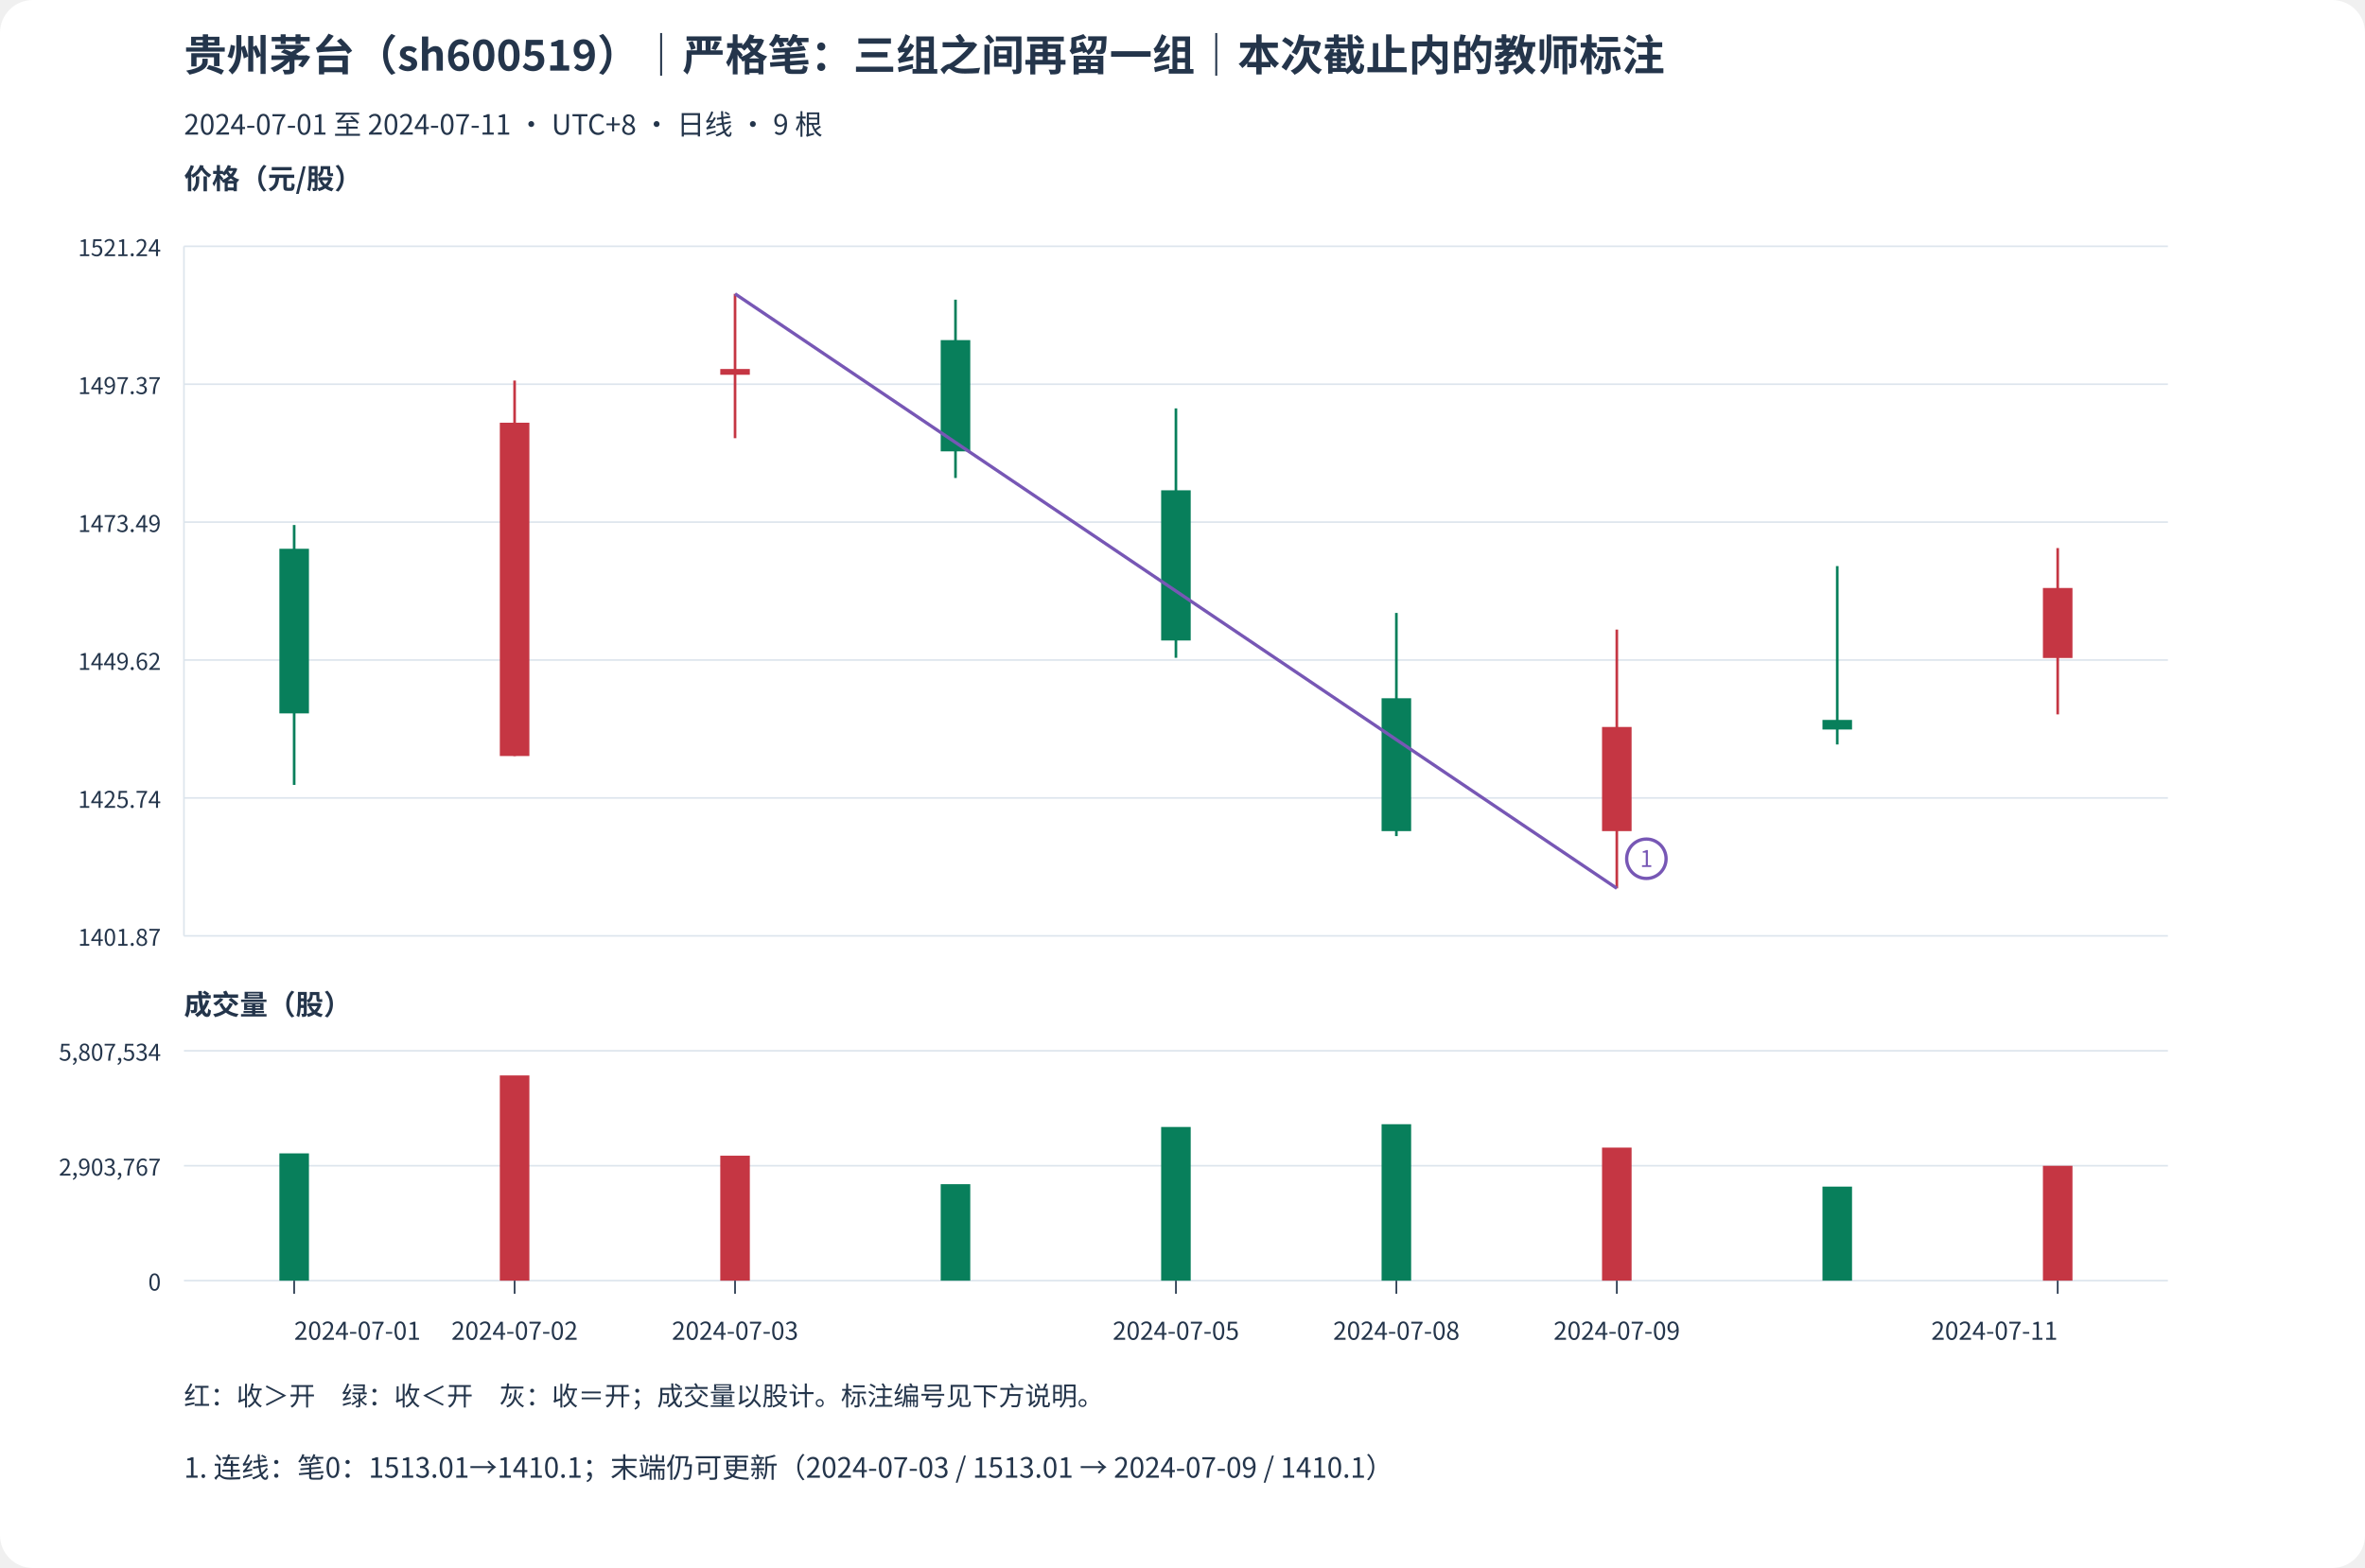
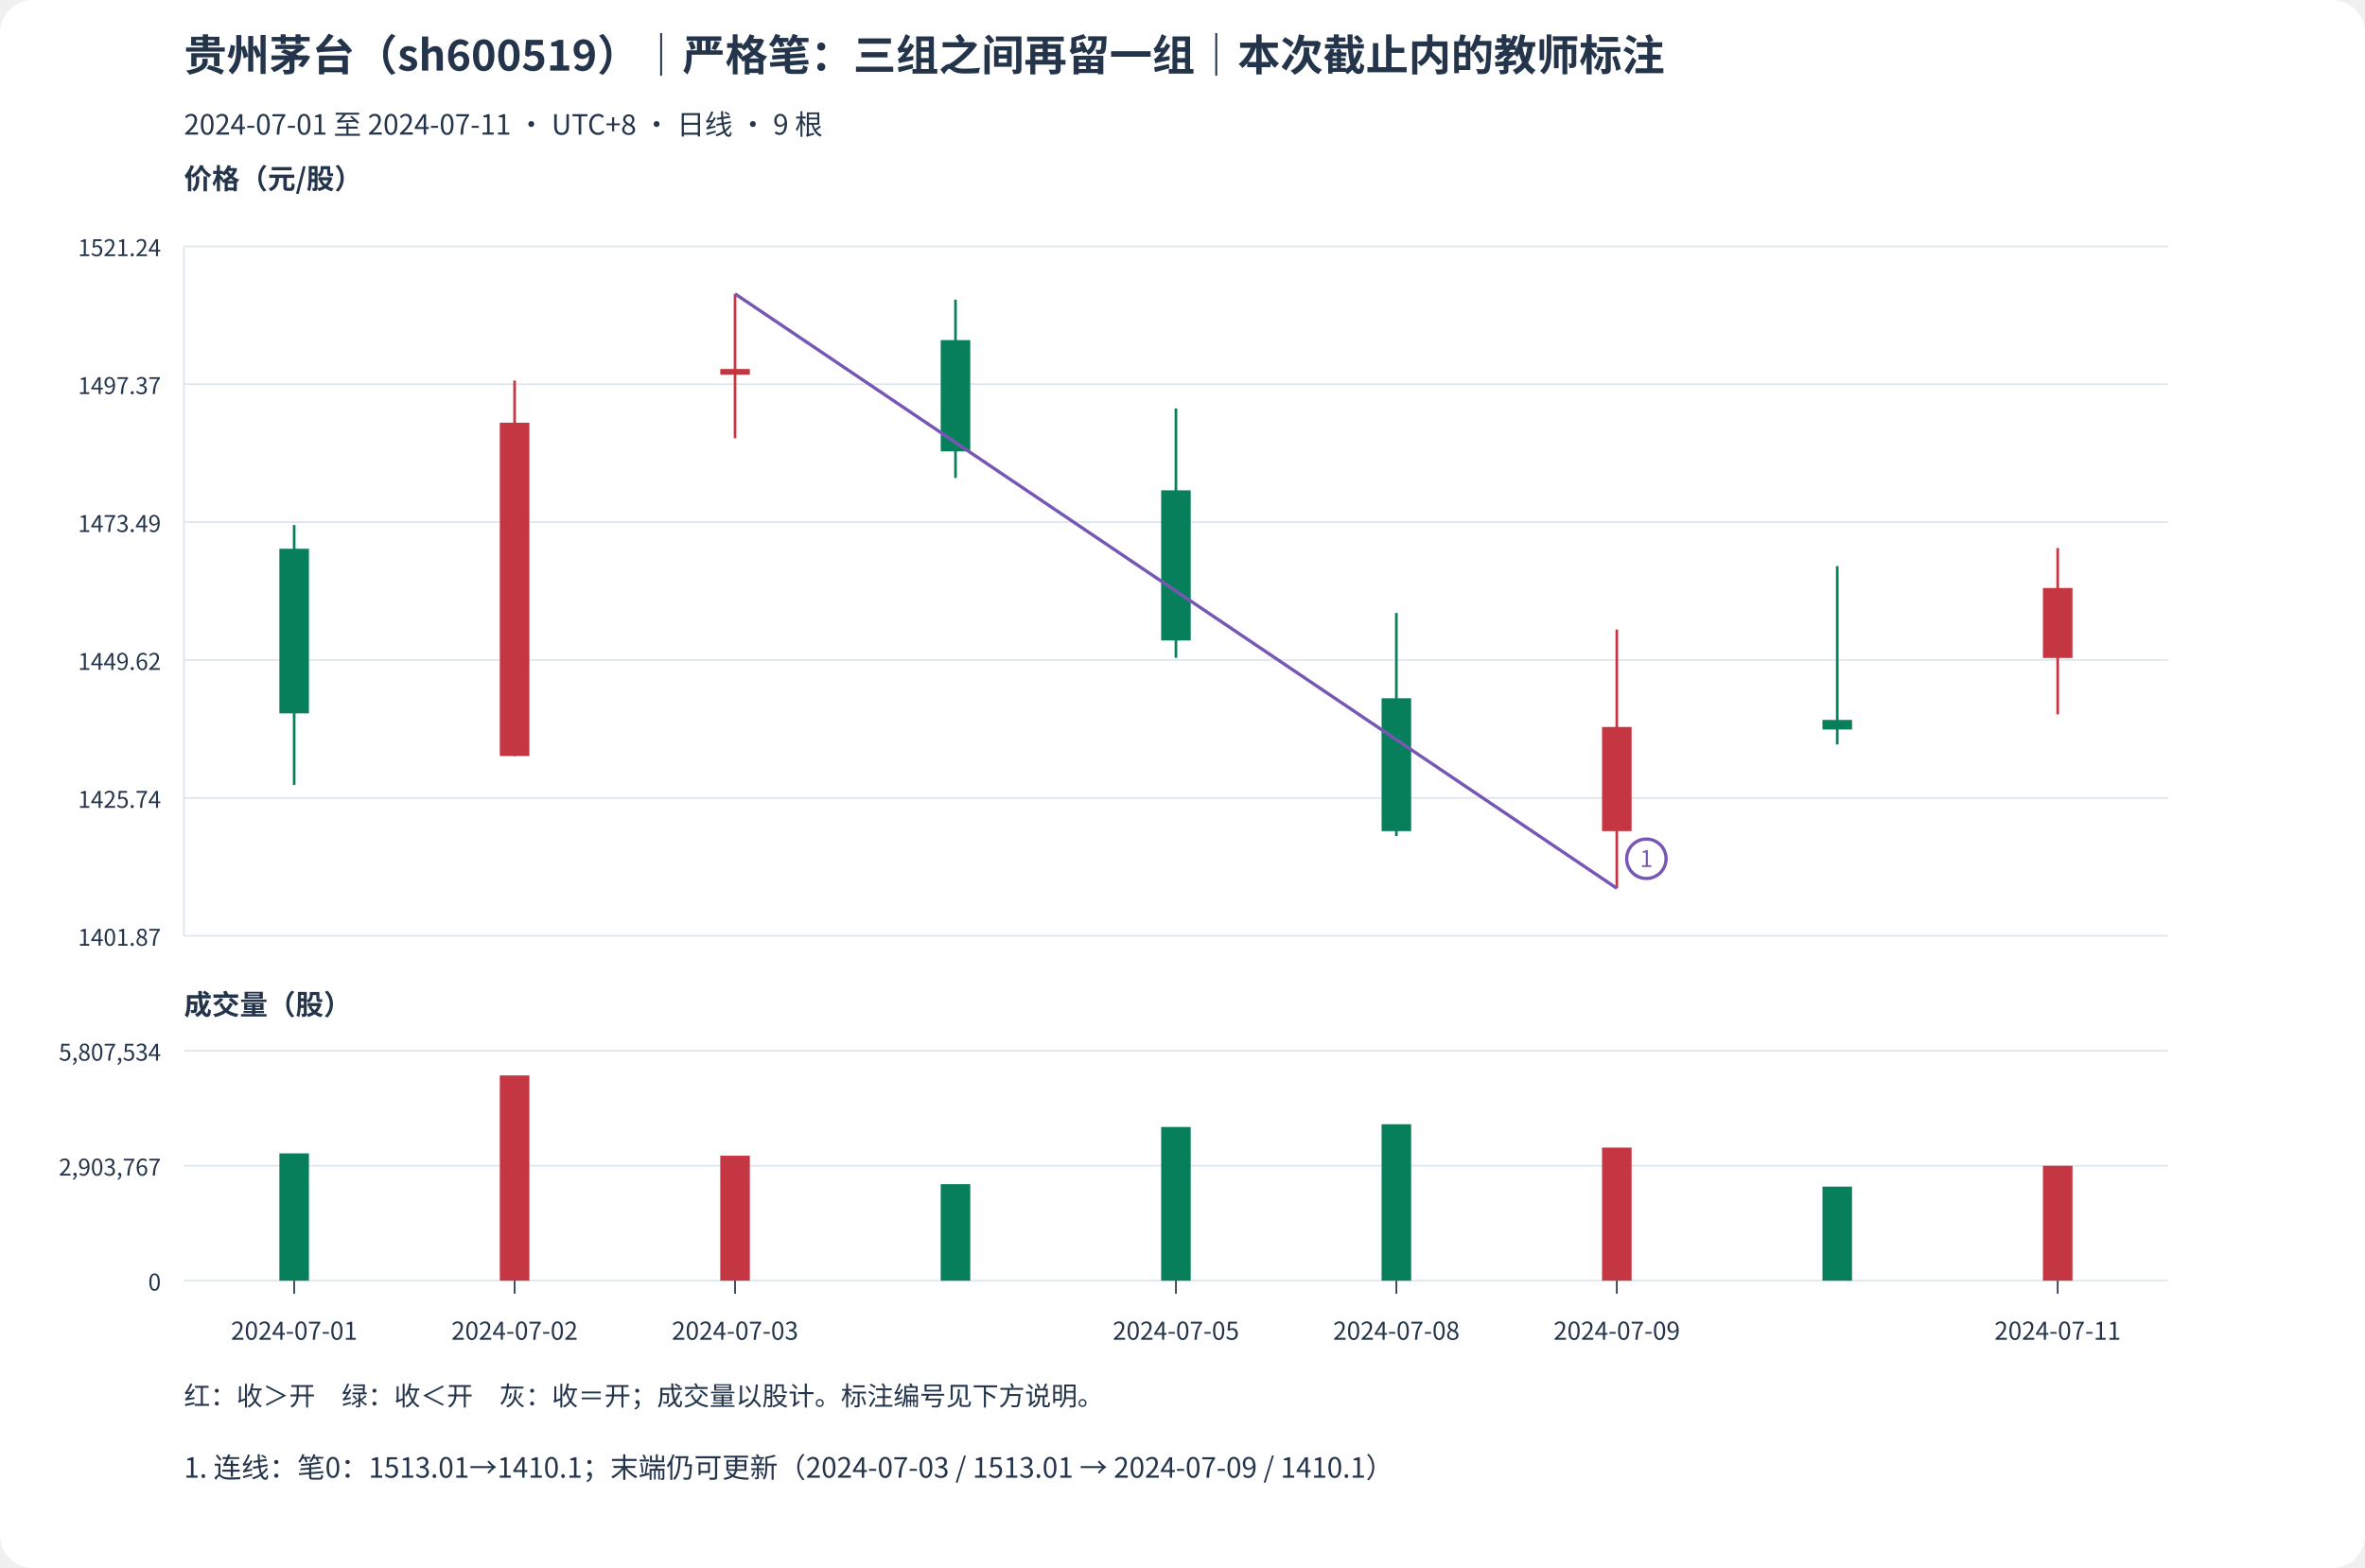
<svg xmlns="http://www.w3.org/2000/svg" viewBox="0 0 1440 955" role="img" aria-label="贵州茅台（sh600519）｜严格笔：三组之间再留一组｜本次截止内的教师标注" font-family="Microsoft YaHei, PingFang SC, Noto Sans CJK SC, sans-serif" font-size="17" fill="#24354b">
  <rect width="1440" height="955" rx="20" fill="#ffffff" />
  <text x="112" y="43" font-size="26" font-weight="700">贵州茅台（sh600519）｜严格笔：三组之间再留一组｜本次截止内的教师标注</text>
  <text x="112" y="82">2024-07-01 至 2024-07-11 · UTC+8 · 日线 · 9 根</text>
  <text x="112" y="115" font-weight="600">价格（元/股）</text>
  <g class="price-axis" data-min="1401.86720" data-max="1521.24280" data-top="150" data-bottom="570">
    <line x1="112" y1="570" x2="1320" y2="570" stroke="#dde5ed" />
    <text x="98" y="576" text-anchor="end" font-size="14">1401.87</text>
    <line x1="112" y1="486" x2="1320" y2="486" stroke="#dde5ed" />
    <text x="98" y="492" text-anchor="end" font-size="14">1425.74</text>
    <line x1="112" y1="402" x2="1320" y2="402" stroke="#dde5ed" />
    <text x="98" y="408" text-anchor="end" font-size="14">1449.62</text>
    <line x1="112" y1="318" x2="1320" y2="318" stroke="#dde5ed" />
    <text x="98" y="324" text-anchor="end" font-size="14">1473.49</text>
    <line x1="112" y1="234" x2="1320" y2="234" stroke="#dde5ed" />
    <text x="98" y="240" text-anchor="end" font-size="14">1497.37</text>
    <line x1="112" y1="150" x2="1320" y2="150" stroke="#dde5ed" />
    <text x="98" y="156" text-anchor="end" font-size="14">1521.24</text>
    <line x1="112" y1="150" x2="112" y2="570" stroke="#dde5ed" />
  </g>
  <text x="112" y="618" font-weight="600">成交量（股）</text>
  <g class="volume-axis" data-min="0" data-max="5807533.76" data-top="640" data-bottom="780">
    <line x1="112" y1="780" x2="1320" y2="780" stroke="#dde5ed" />
    <text x="98" y="786" text-anchor="end" font-size="14">0</text>
    <line x1="112" y1="710" x2="1320" y2="710" stroke="#dde5ed" />
    <text x="98" y="716" text-anchor="end" font-size="14">2,903,767</text>
    <line x1="112" y1="640" x2="1320" y2="640" stroke="#dde5ed" />
    <text x="98" y="646" text-anchor="end" font-size="14">5,807,534</text>
  </g>
  <g class="candle" data-date="2024-07-01">
    <line x1="179.111" y1="319.768" x2="179.111" y2="478.057" stroke="#087f5b" class="wick" stroke-width="1.6" />
    <rect class="body" x="170.111" y="334.228" width="18" height="100.272" fill="#087f5b" />
  </g>
  <rect class="volume-bar" data-date="2024-07-01" x="170.111" y="702.47" width="18" height="77.53" fill="#087f5b" />
  <g class="candle" data-date="2024-07-02">
    <line x1="313.333" y1="231.775" x2="313.333" y2="460.465" stroke="#c53643" class="wick" stroke-width="1.6" />
    <rect class="body" x="304.333" y="257.459" width="18" height="203.006" fill="#c53643" />
  </g>
  <rect class="volume-bar" data-date="2024-07-02" x="304.333" y="655" width="18" height="125" fill="#c53643" />
  <g class="candle" data-date="2024-07-03">
    <line x1="447.556" y1="178.966" x2="447.556" y2="266.888" stroke="#c53643" class="wick" stroke-width="1.6" />
    <rect class="body" x="438.556" y="224.739" width="18" height="3.518" fill="#c53643" />
  </g>
  <rect class="volume-bar" data-date="2024-07-03" x="438.556" y="703.888" width="18" height="76.112" fill="#c53643" />
  <g class="candle" data-date="2024-07-04">
    <line x1="581.778" y1="182.519" x2="581.778" y2="291.129" stroke="#087f5b" class="wick" stroke-width="1.6" />
    <rect class="body" x="572.778" y="207.147" width="18" height="67.763" fill="#087f5b" />
  </g>
  <rect class="volume-bar" data-date="2024-07-04" x="572.778" y="721.229" width="18" height="58.771" fill="#087f5b" />
  <g class="candle" data-date="2024-07-05">
    <line x1="716" y1="248.734" x2="716" y2="400.654" stroke="#087f5b" class="wick" stroke-width="1.6" />
    <rect class="body" x="707" y="298.623" width="18" height="91.476" fill="#087f5b" />
  </g>
  <rect class="volume-bar" data-date="2024-07-05" x="707" y="686.395" width="18" height="93.605" fill="#087f5b" />
  <g class="candle" data-date="2024-07-08">
    <line x1="850.222" y1="373.317" x2="850.222" y2="509.229" stroke="#087f5b" class="wick" stroke-width="1.6" />
    <rect class="body" x="841.222" y="425.282" width="18" height="80.921" fill="#087f5b" />
  </g>
  <rect class="volume-bar" data-date="2024-07-08" x="841.222" y="684.714" width="18" height="95.286" fill="#087f5b" />
  <g class="candle" data-date="2024-07-09">
    <line x1="984.444" y1="383.45" x2="984.444" y2="541.034" stroke="#c53643" class="wick" stroke-width="1.6" />
    <rect class="body" x="975.444" y="442.768" width="18" height="63.435" fill="#c53643" />
  </g>
  <rect class="volume-bar" data-date="2024-07-09" x="975.444" y="698.952" width="18" height="81.048" fill="#c53643" />
  <g class="candle" data-date="2024-07-10">
    <line x1="1118.667" y1="344.783" x2="1118.667" y2="453.429" stroke="#087f5b" class="wick" stroke-width="1.6" />
    <rect class="body" x="1109.667" y="438.476" width="18" height="5.84" fill="#087f5b" />
  </g>
  <rect class="volume-bar" data-date="2024-07-10" x="1109.667" y="722.715" width="18" height="57.285" fill="#087f5b" />
  <g class="candle" data-date="2024-07-11">
    <line x1="1252.889" y1="333.806" x2="1252.889" y2="435.098" stroke="#c53643" class="wick" stroke-width="1.6" />
    <rect class="body" x="1243.889" y="358.118" width="18" height="42.642" fill="#c53643" />
  </g>
  <rect class="volume-bar" data-date="2024-07-11" x="1243.889" y="710.042" width="18" height="69.958" fill="#c53643" />
  <line x1="179.111" y1="780" x2="179.111" y2="788" stroke="#24354b" />
-   <text x="179.111" y="816" text-anchor="start" font-size="15">2024-07-01</text>
+   <text x="179.111" y="816" text-anchor="middle" font-size="15">2024-07-01</text>
  <line x1="313.333" y1="780" x2="313.333" y2="788" stroke="#24354b" />
  <text x="313.333" y="816" text-anchor="middle" font-size="15">2024-07-02</text>
  <line x1="447.556" y1="780" x2="447.556" y2="788" stroke="#24354b" />
  <text x="447.556" y="816" text-anchor="middle" font-size="15">2024-07-03</text>
  <line x1="716" y1="780" x2="716" y2="788" stroke="#24354b" />
  <text x="716" y="816" text-anchor="middle" font-size="15">2024-07-05</text>
  <line x1="850.222" y1="780" x2="850.222" y2="788" stroke="#24354b" />
  <text x="850.222" y="816" text-anchor="middle" font-size="15">2024-07-08</text>
  <line x1="984.444" y1="780" x2="984.444" y2="788" stroke="#24354b" />
  <text x="984.444" y="816" text-anchor="middle" font-size="15">2024-07-09</text>
  <line x1="1252.889" y1="780" x2="1252.889" y2="788" stroke="#24354b" />
-   <text x="1252.889" y="816" text-anchor="end" font-size="15">2024-07-11</text>
+   <text x="1252.889" y="816" text-anchor="middle" font-size="15">2024-07-11</text>
  <text x="112" y="856" font-size="16">红：收＞开　绿：收＜开　灰：收＝开；成交量以股计。标注编号见下方说明。</text>
  <g class="annotation line" stroke="#7757b5" stroke-width="2" fill="none">
    <polyline points="447.556,178.966 984.444,541.034" stroke-linejoin="round" />
    <circle cx="1002.444" cy="523.034" r="12" fill="#ffffff" />
    <text x="1002.444" y="528.034" text-anchor="middle" font-size="14" stroke="none" fill="#7757b5">1</text>
  </g>
  <text x="112" y="900" font-size="17">1. 连线：笔0：1513.01→1410.1；末端仍可更新（2024-07-03 / 1513.01 → 2024-07-09 / 1410.1）</text>
</svg>
